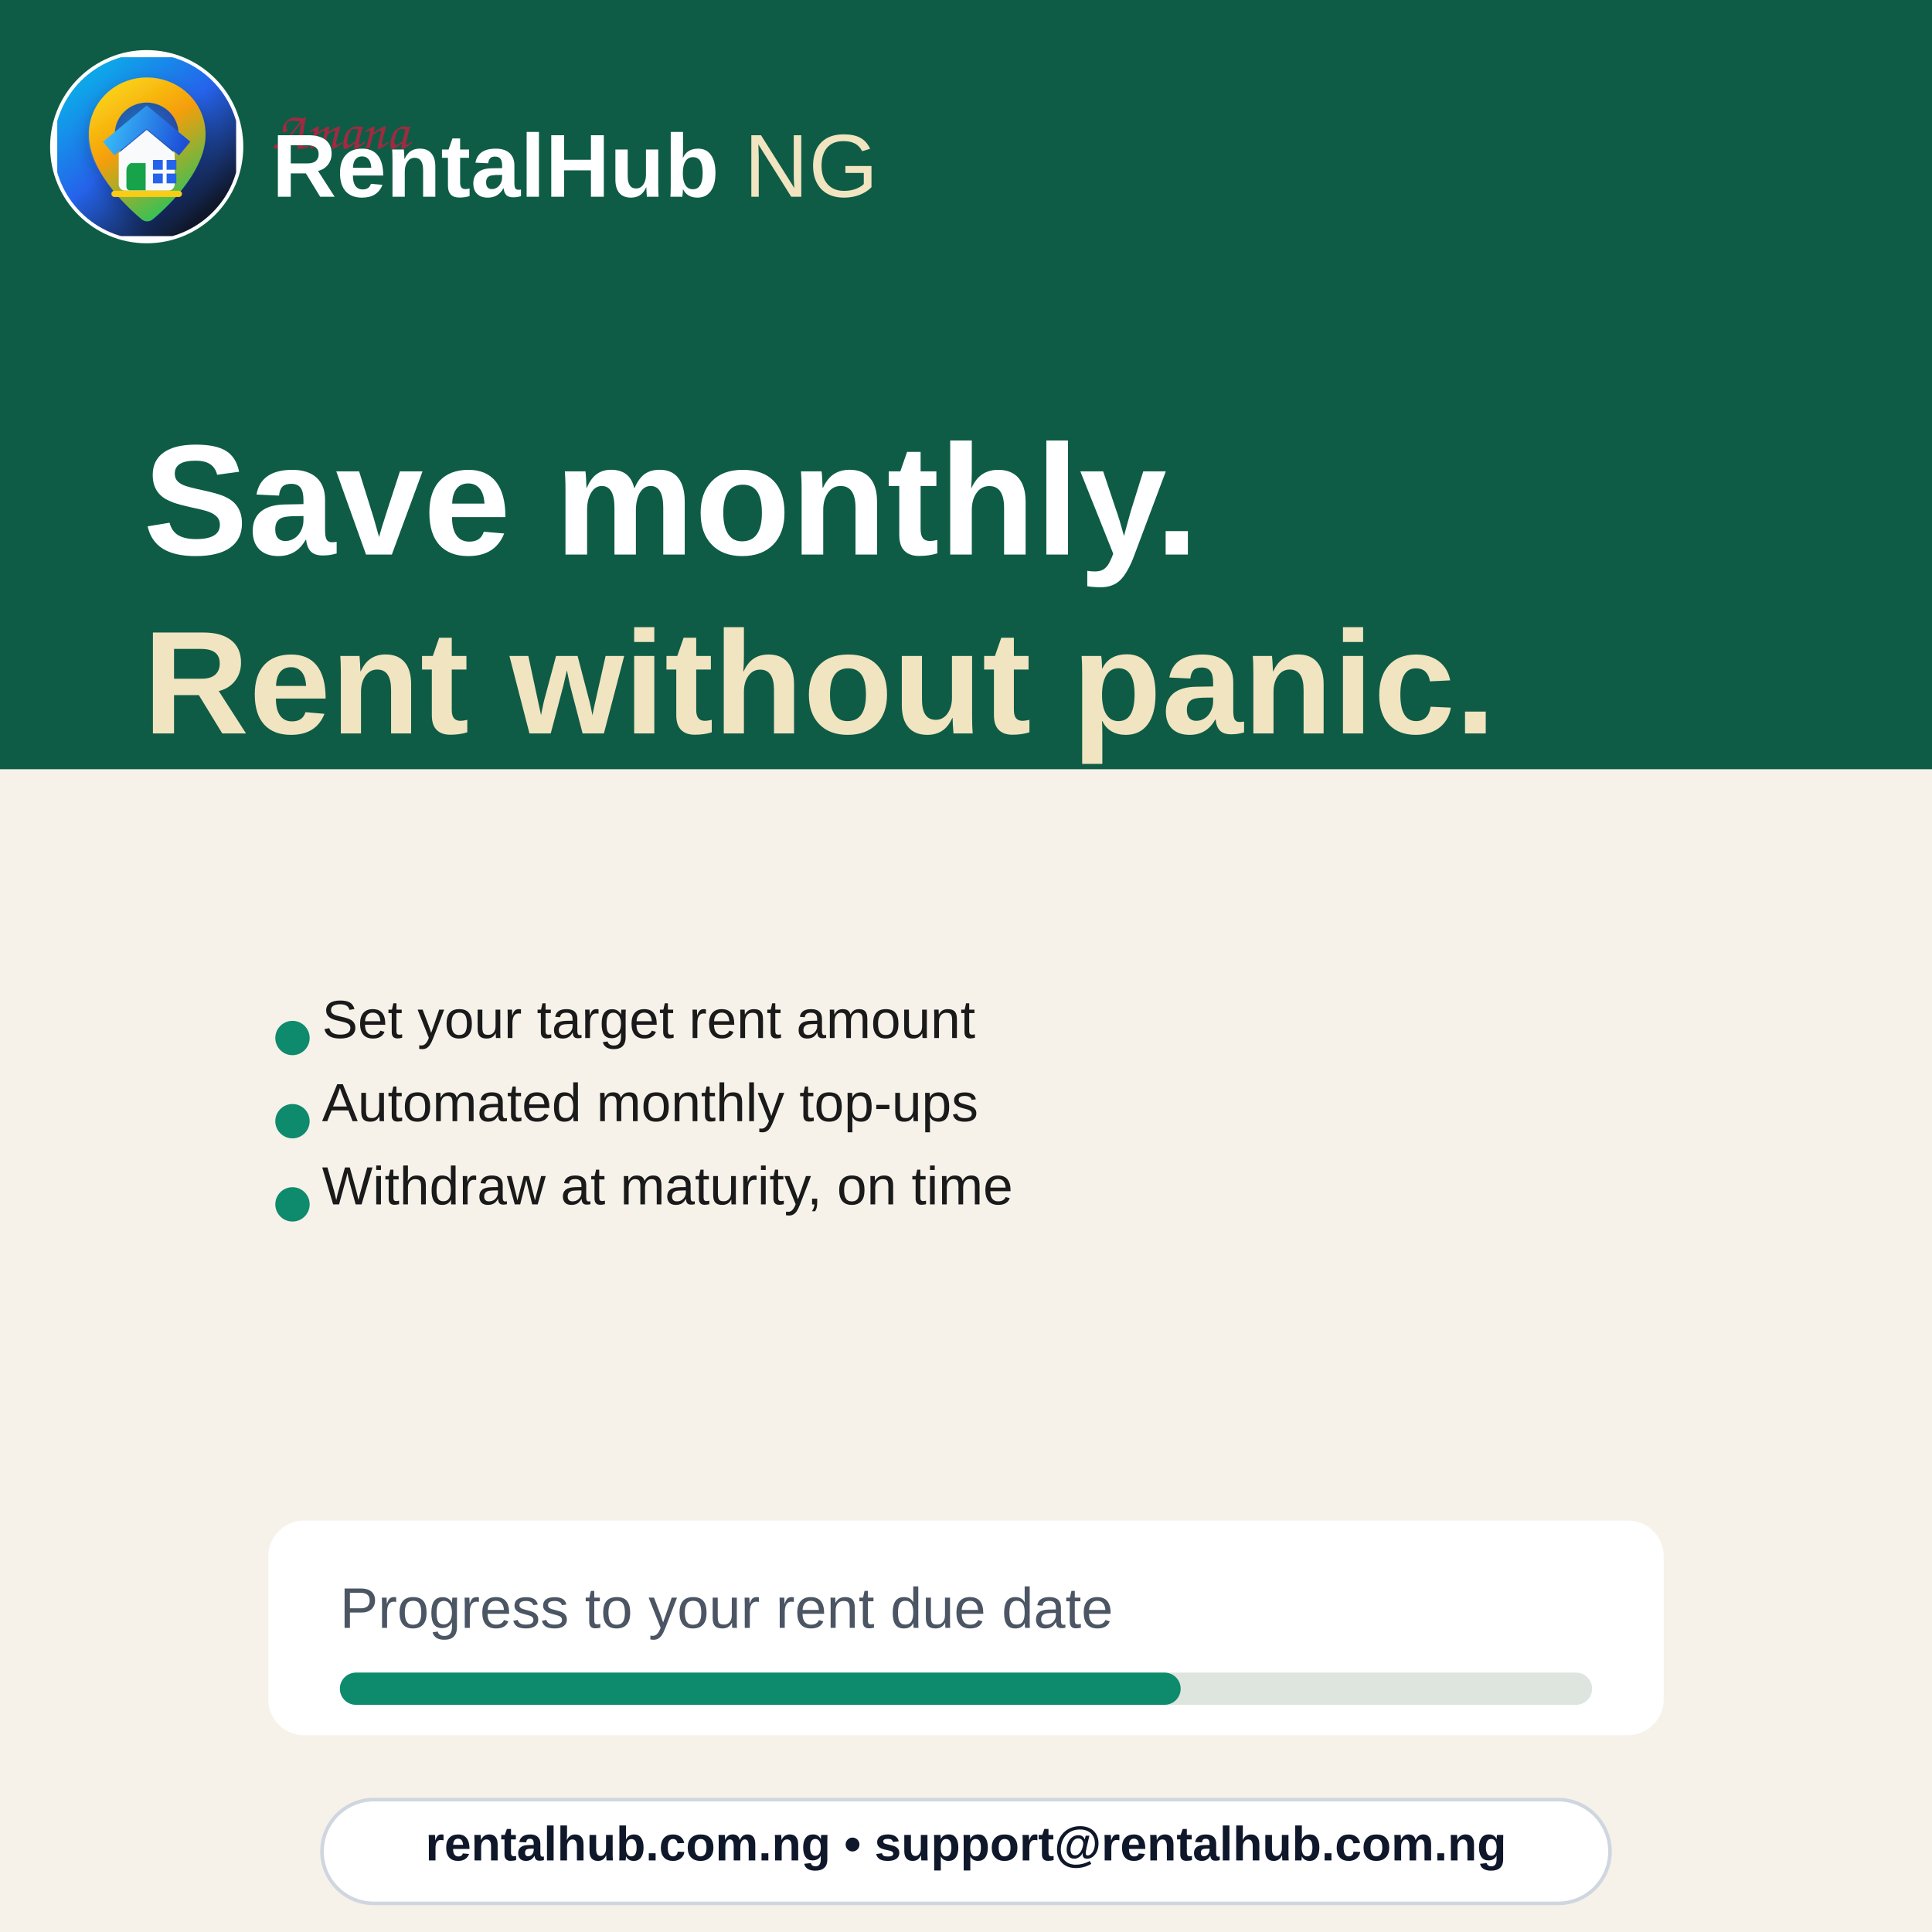
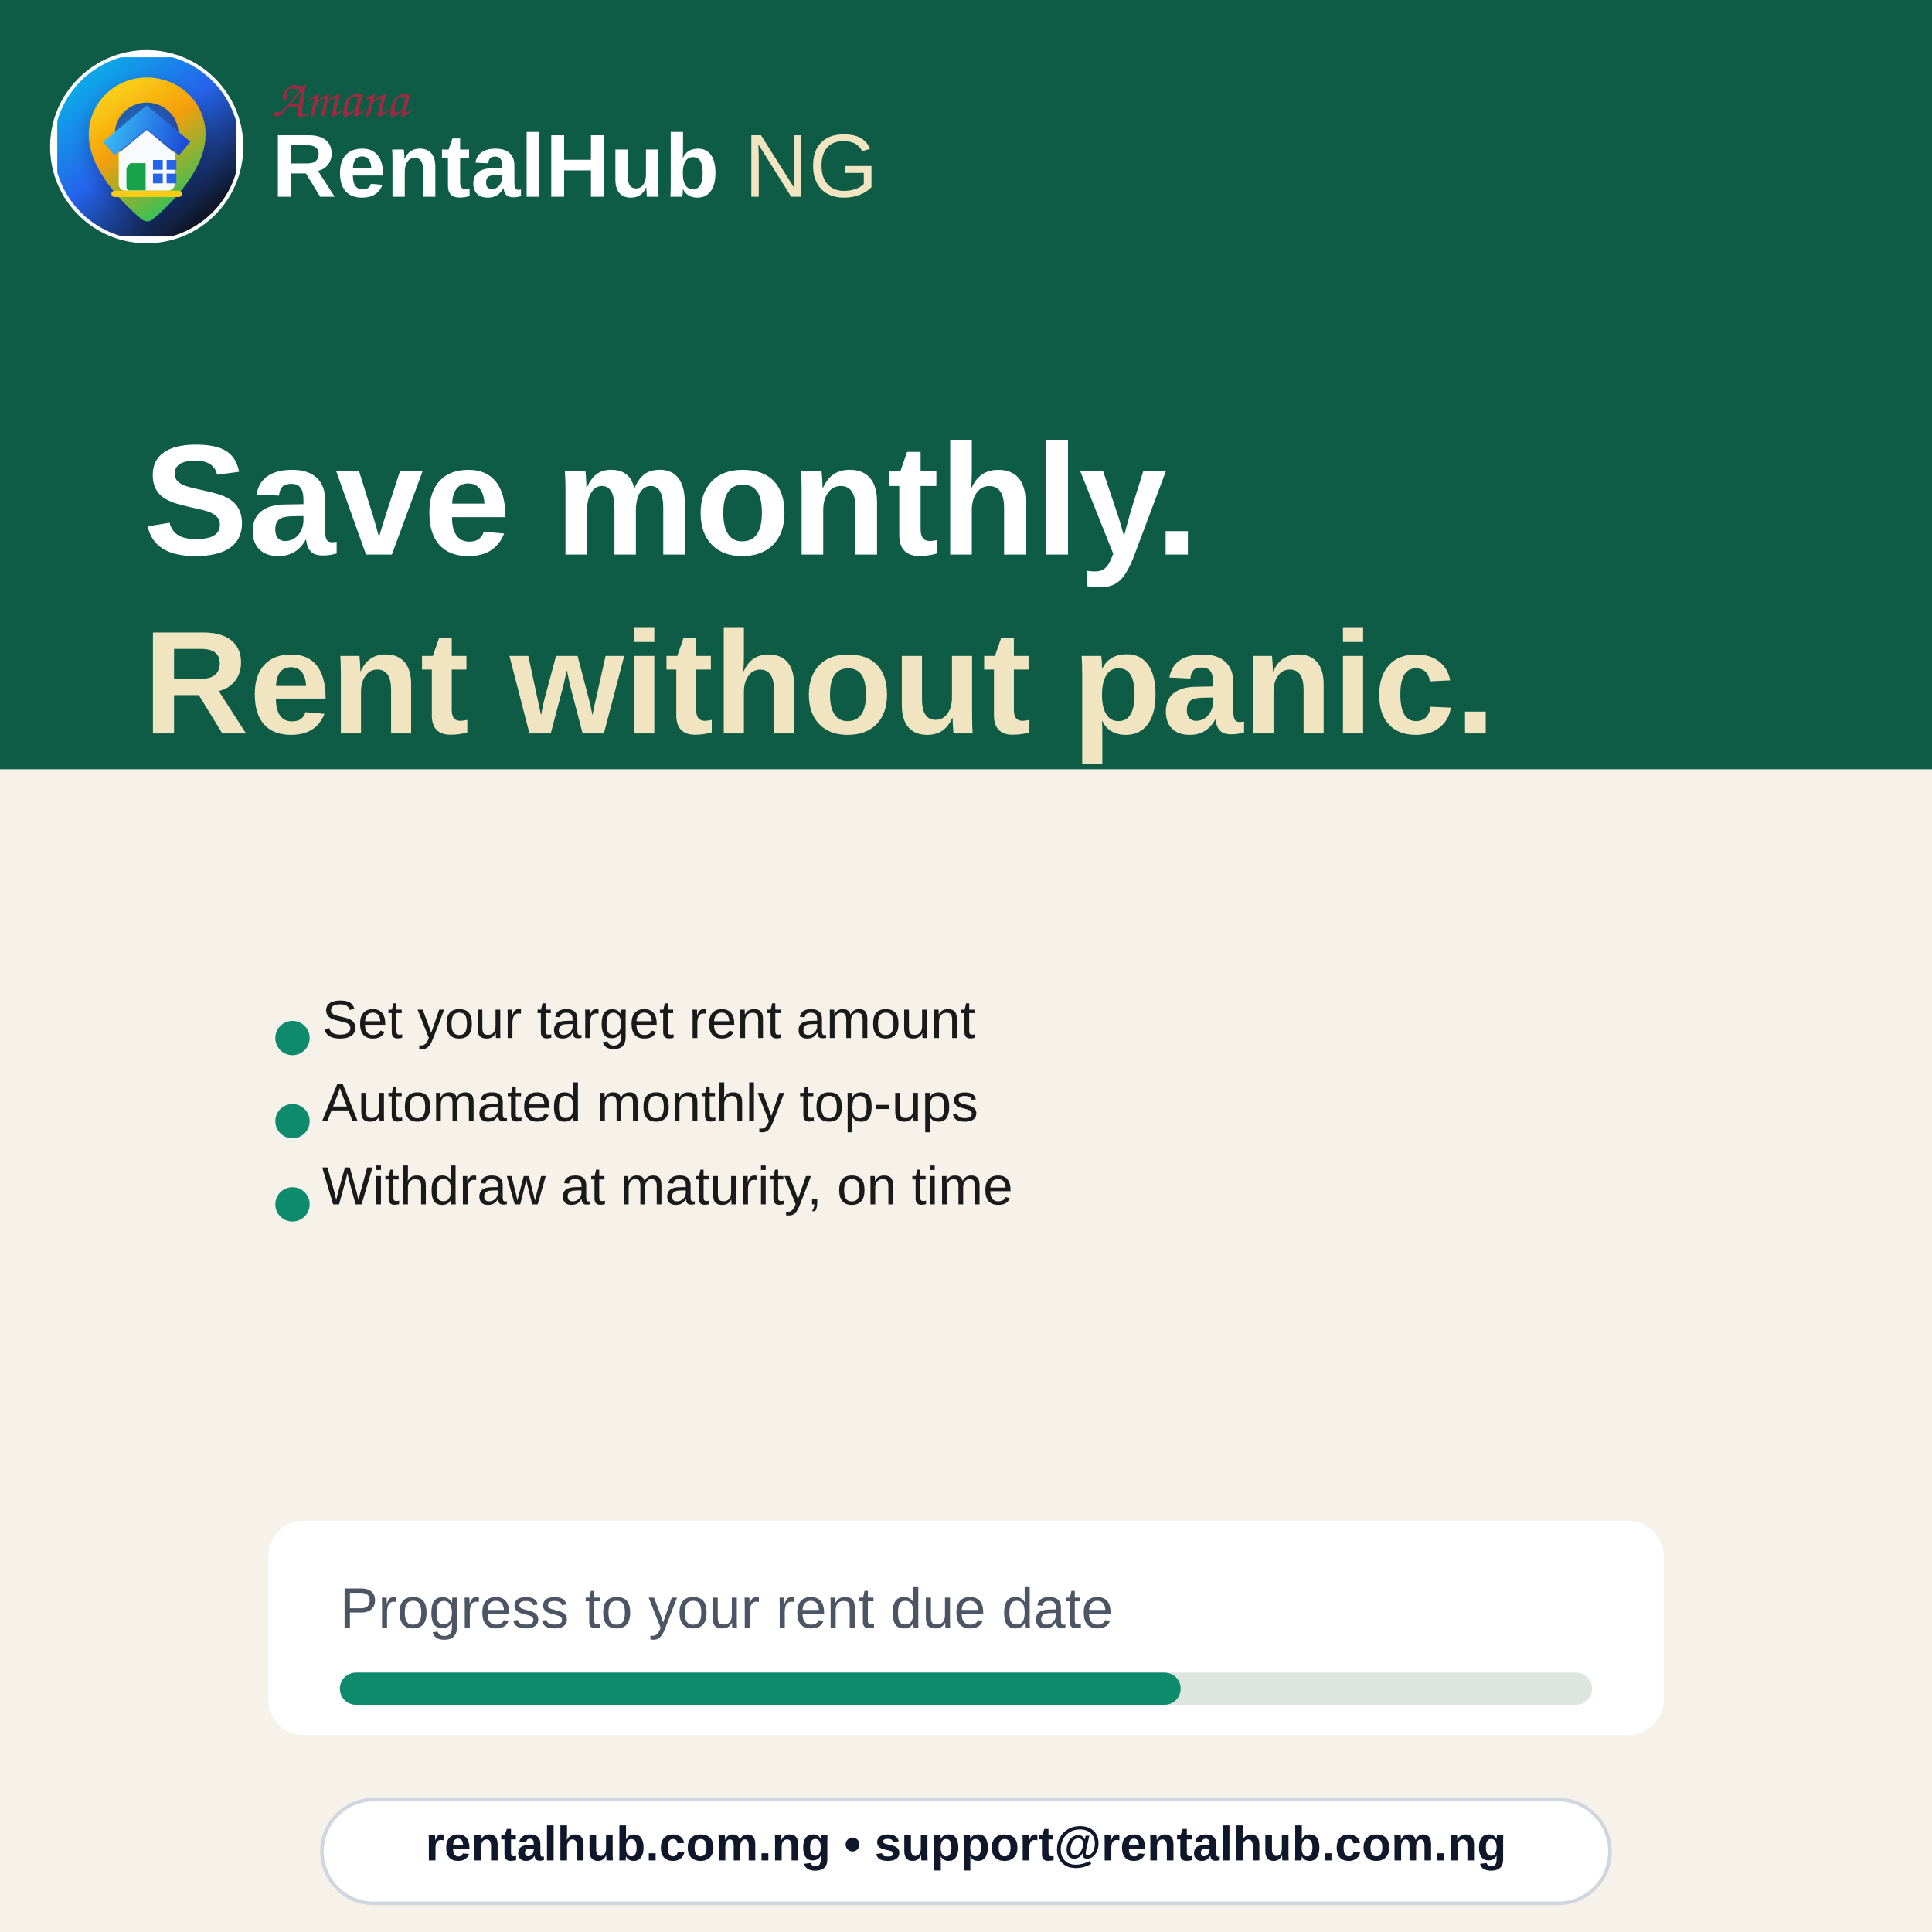
<svg xmlns="http://www.w3.org/2000/svg" width="1080" height="1080" viewBox="0 0 1080 1080" preserveAspectRatio="xMidYMid slice">
  <defs>
    <linearGradient id="sky" x1="96" x2="416" y1="62" y2="450" gradientUnits="userSpaceOnUse">
      <stop offset="0" stop-color="#0ea5e9" />
      <stop offset="0.46" stop-color="#2563eb" />
      <stop offset="1" stop-color="#0f172a" />
    </linearGradient>
    <linearGradient id="pin" x1="160" x2="372" y1="104" y2="430" gradientUnits="userSpaceOnUse">
      <stop offset="0" stop-color="#facc15" />
      <stop offset="0.38" stop-color="#f59e0b" />
      <stop offset="1" stop-color="#22c55e" />
    </linearGradient>
    <linearGradient id="roof" x1="148" x2="363" y1="180" y2="250" gradientUnits="userSpaceOnUse">
      <stop offset="0" stop-color="#38bdf8" />
      <stop offset="1" stop-color="#1d4ed8" />
    </linearGradient>
    <filter id="shadow" x="-25%" y="-20%" width="150%" height="160%">
      <feDropShadow dx="0" dy="20" stdDeviation="24" flood-color="#0f172a" flood-opacity="0.24" />
    </filter>
  </defs>
  <rect width="1080" height="1080" fill="#F6F2E9" />
  <rect width="1080" height="430" fill="#0E5C46" />
  <clipPath id="logoclip">
    <circle cx="82" cy="82" r="52" />
  </clipPath>
  <circle cx="82" cy="82" r="54" fill="#ffffff" />
  <g clip-path="url(#logoclip)">
    <g transform="translate(32, 32) scale(0.1953125)">
      <rect width="512" height="512" rx="112" fill="url(#sky)" />
      <circle cx="256" cy="226" r="168" fill="#ffffff" opacity="0.08" />
      <circle cx="256" cy="226" r="132" fill="#0f172a" opacity="0.2" />
      <path filter="url(#shadow)" d="M256 58c-91.4 0-165.5 72.7-165.5 162.4 0 115.4 128.2 224.2 151.4 243.6a24.5 24.5 0 0 0 31.2 0c23.2-19.4 151.4-128.2 151.4-243.6C424.5 130.7 350.4 58 256 58Zm0 250.8c-50.4 0-91.3-40.1-91.3-89.6S205.6 129.6 256 129.6s91.3 40.1 91.3 89.6-40.9 89.6-91.3 89.6Z" fill="url(#pin)" />
      <path d="M131 241.8 256 138l125 103.8-32.5 39.1L256 204.3l-92.5 76.6L131 241.8Z" fill="url(#roof)" />
      <path d="M176 274.2 256 208l80 66.2v89.6a18 18 0 0 1-18 18H194a18 18 0 0 1-18-18v-89.6Z" fill="#f8fafc" />
      <path d="M208 303h45v78h-45a10 10 0 0 1-10-10v-48a22 22 0 0 1 22-22Z" fill="#16a34a" />
      <path d="M274 294h28v28h-28v-28Zm39 0h28v28h-28v-28Zm-39 39h28v28h-28v-28Zm39 0h28v28h-28v-28Z" fill="#2563eb" />
      <path d="M164 391h184" stroke="#facc15" stroke-linecap="round" stroke-width="18" />
    </g>
  </g>
-   <text x="152" y="83" font-family="'Segoe Script', 'Brush Script MT', 'Lucida Handwriting', cursive" font-size="30" fill="#a12a40">Amana</text>
+   <text x="152" y="65" font-family="'Segoe Script', 'Brush Script MT', 'Lucida Handwriting', cursive" font-size="30" fill="#a12a40">Amana</text>
  <text x="152" y="110" font-family="Arial, Helvetica, sans-serif" font-weight="800" font-size="50" fill="#FFFFFF">RentalHub <tspan font-weight="400" fill="#F1E4C0">NG</tspan>
  </text>
  <text x="80" y="310" font-family="Arial, Helvetica, sans-serif" font-weight="800" font-size="88" fill="#FFFFFF">Save monthly.</text>
  <text x="80" y="410" font-family="Arial, Helvetica, sans-serif" font-weight="800" font-size="82" fill="#F1E4C0">Rent without panic.</text>
  <circle cx="163.5" cy="580.25" r="9.6" fill="#0E8A6D" />
  <text x="180" y="580.25" font-family="Arial, Helvetica, sans-serif" font-size="30" fill="#1A1A1A">Set your target rent amount</text>
  <circle cx="163.5" cy="626.75" r="9.6" fill="#0E8A6D" />
  <text x="180" y="626.75" font-family="Arial, Helvetica, sans-serif" font-size="30" fill="#1A1A1A">Automated monthly top-ups</text>
  <circle cx="163.5" cy="673.25" r="9.6" fill="#0E8A6D" />
  <text x="180" y="673.25" font-family="Arial, Helvetica, sans-serif" font-size="30" fill="#1A1A1A">Withdraw at maturity, on time</text>
  <rect x="150" y="850" width="780" height="120" rx="20" fill="#ffffff" />
  <text x="190" y="910" font-family="Arial, Helvetica, sans-serif" font-size="32" fill="#4B5563">Progress to your rent due date</text>
  <rect x="190" y="935" width="700" height="18" rx="9" fill="#DDE5DE" />
  <rect x="190" y="935" width="470" height="18" rx="9" fill="#0E8A6D" />
  <rect x="180" y="1006" width="720" height="58" rx="29" fill="#FFFFFF" stroke="#CFD6E0" stroke-width="2" />
  <text x="540" y="1040" text-anchor="middle" font-family="Arial, Helvetica, sans-serif" font-weight="600" font-size="27" fill="#0f172a">rentalhub.com.ng  •  support@rentalhub.com.ng</text>
</svg>
